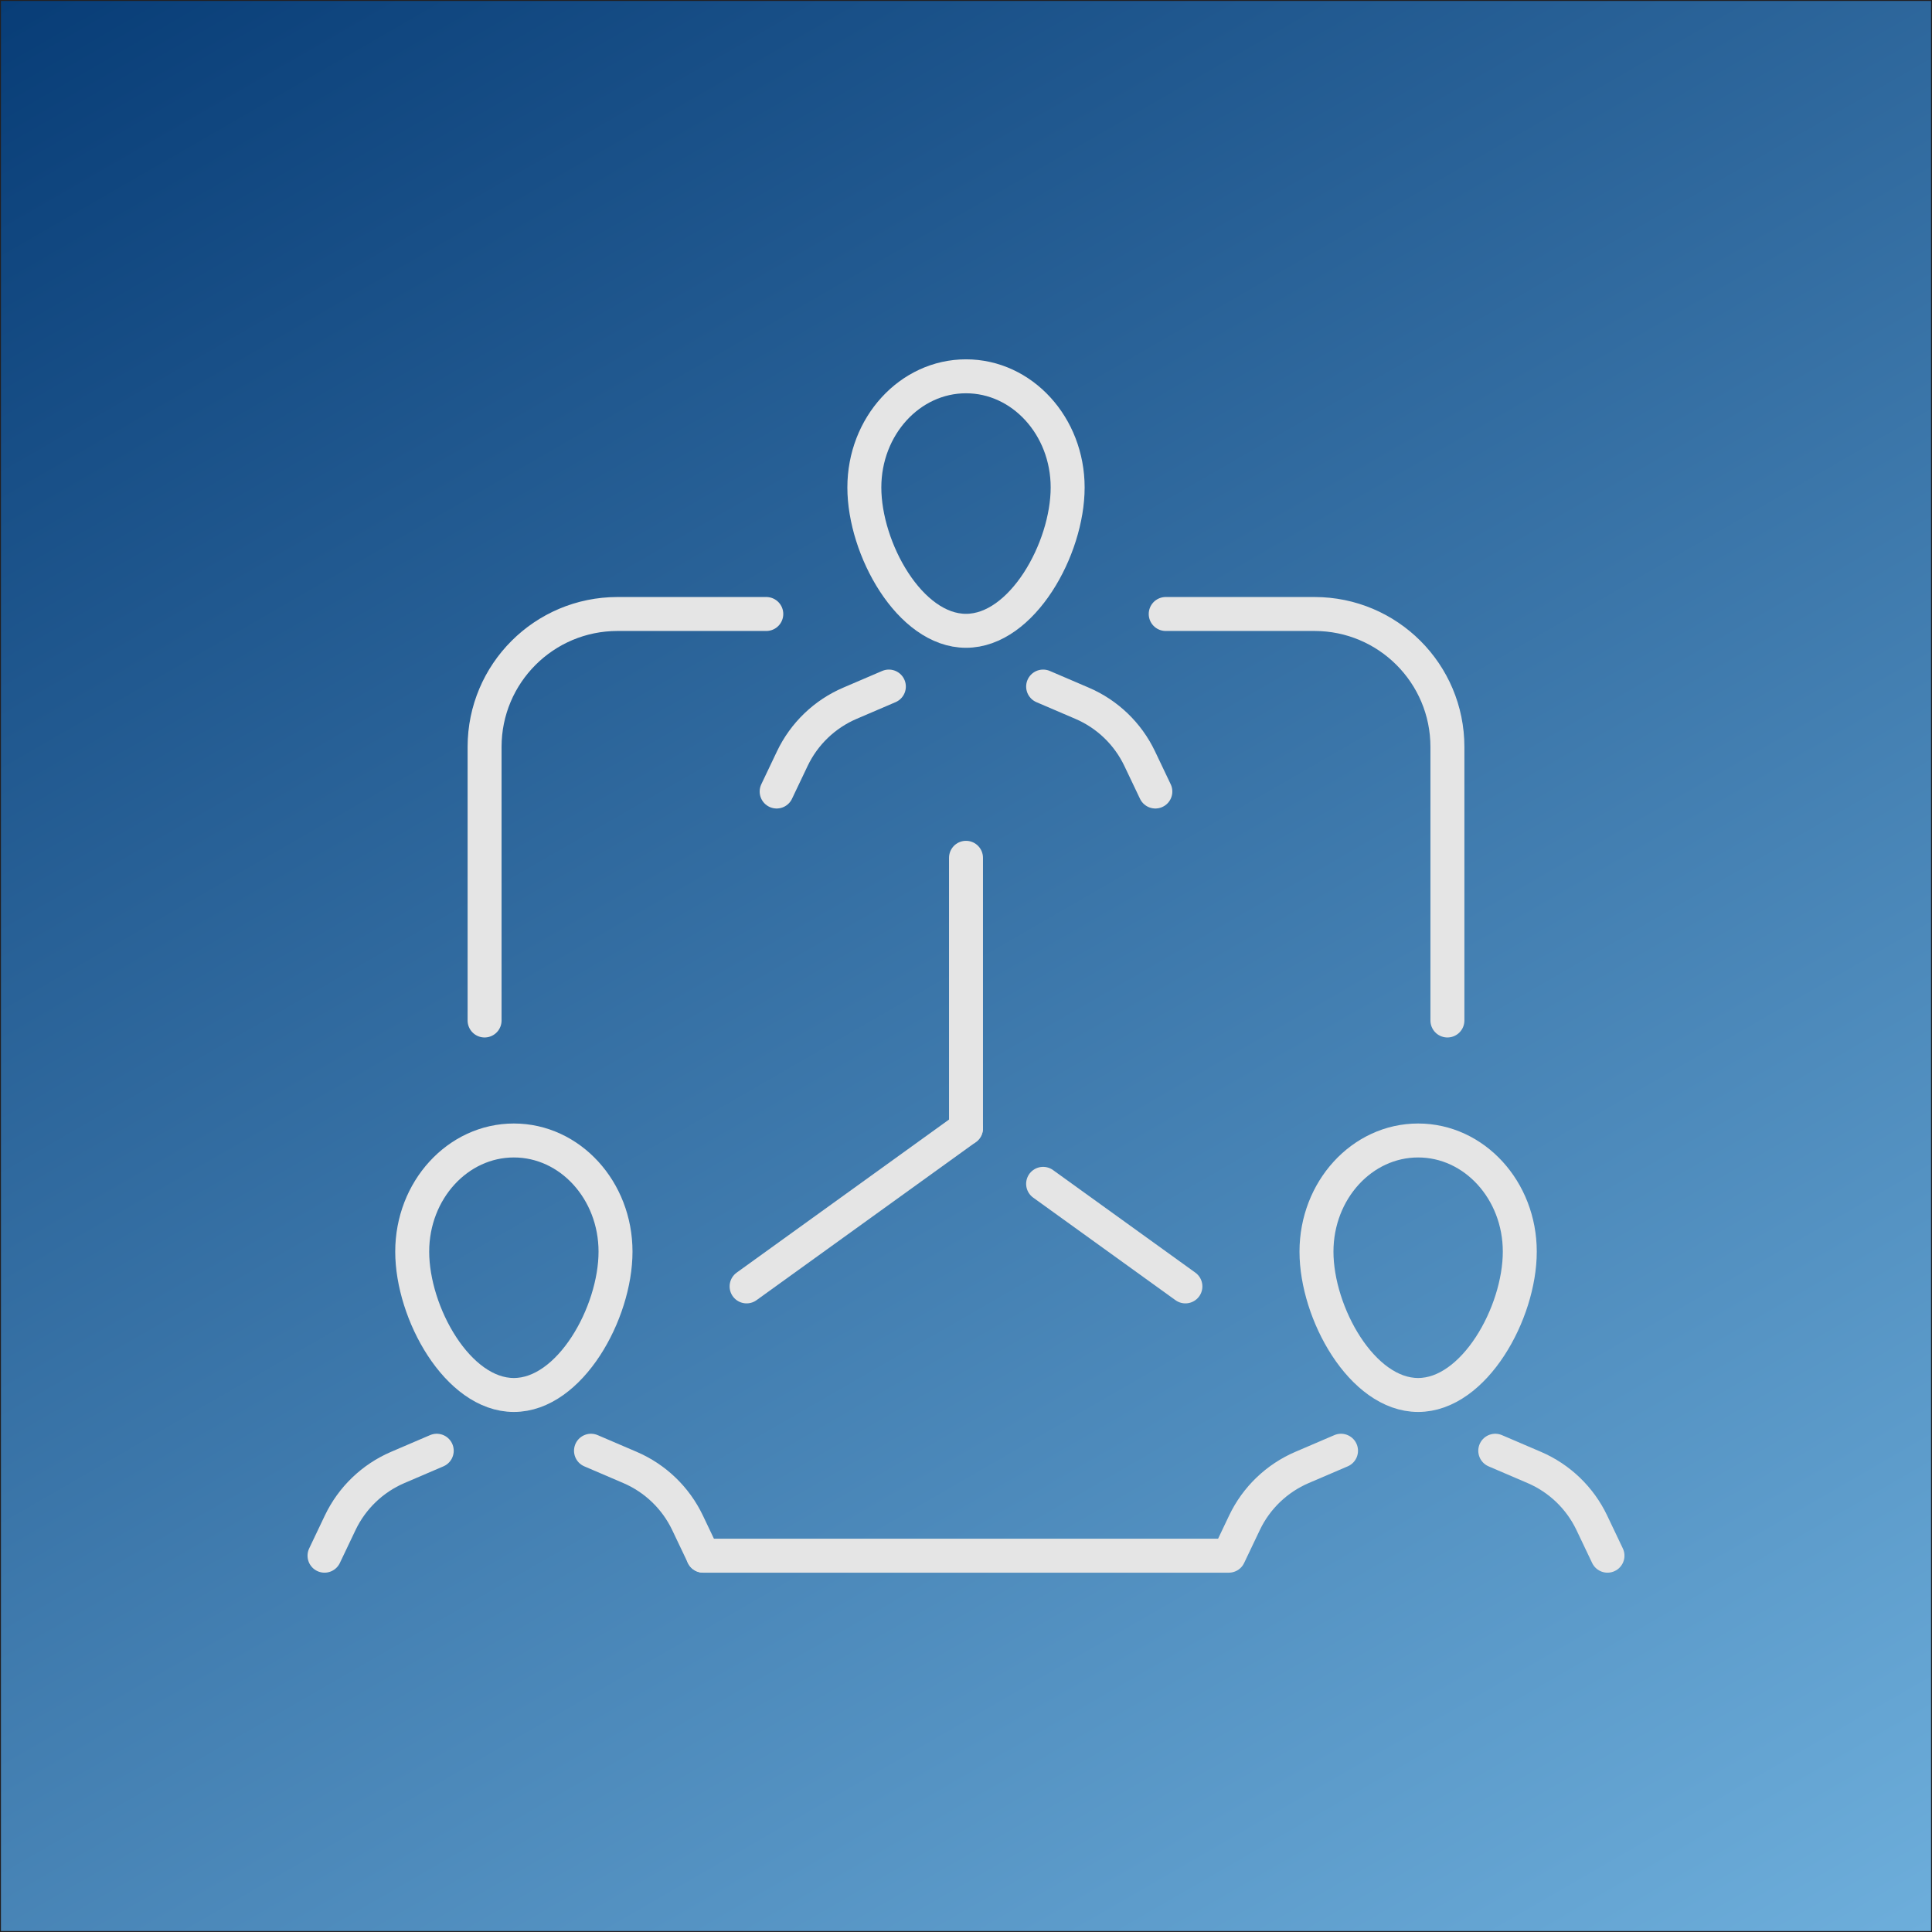
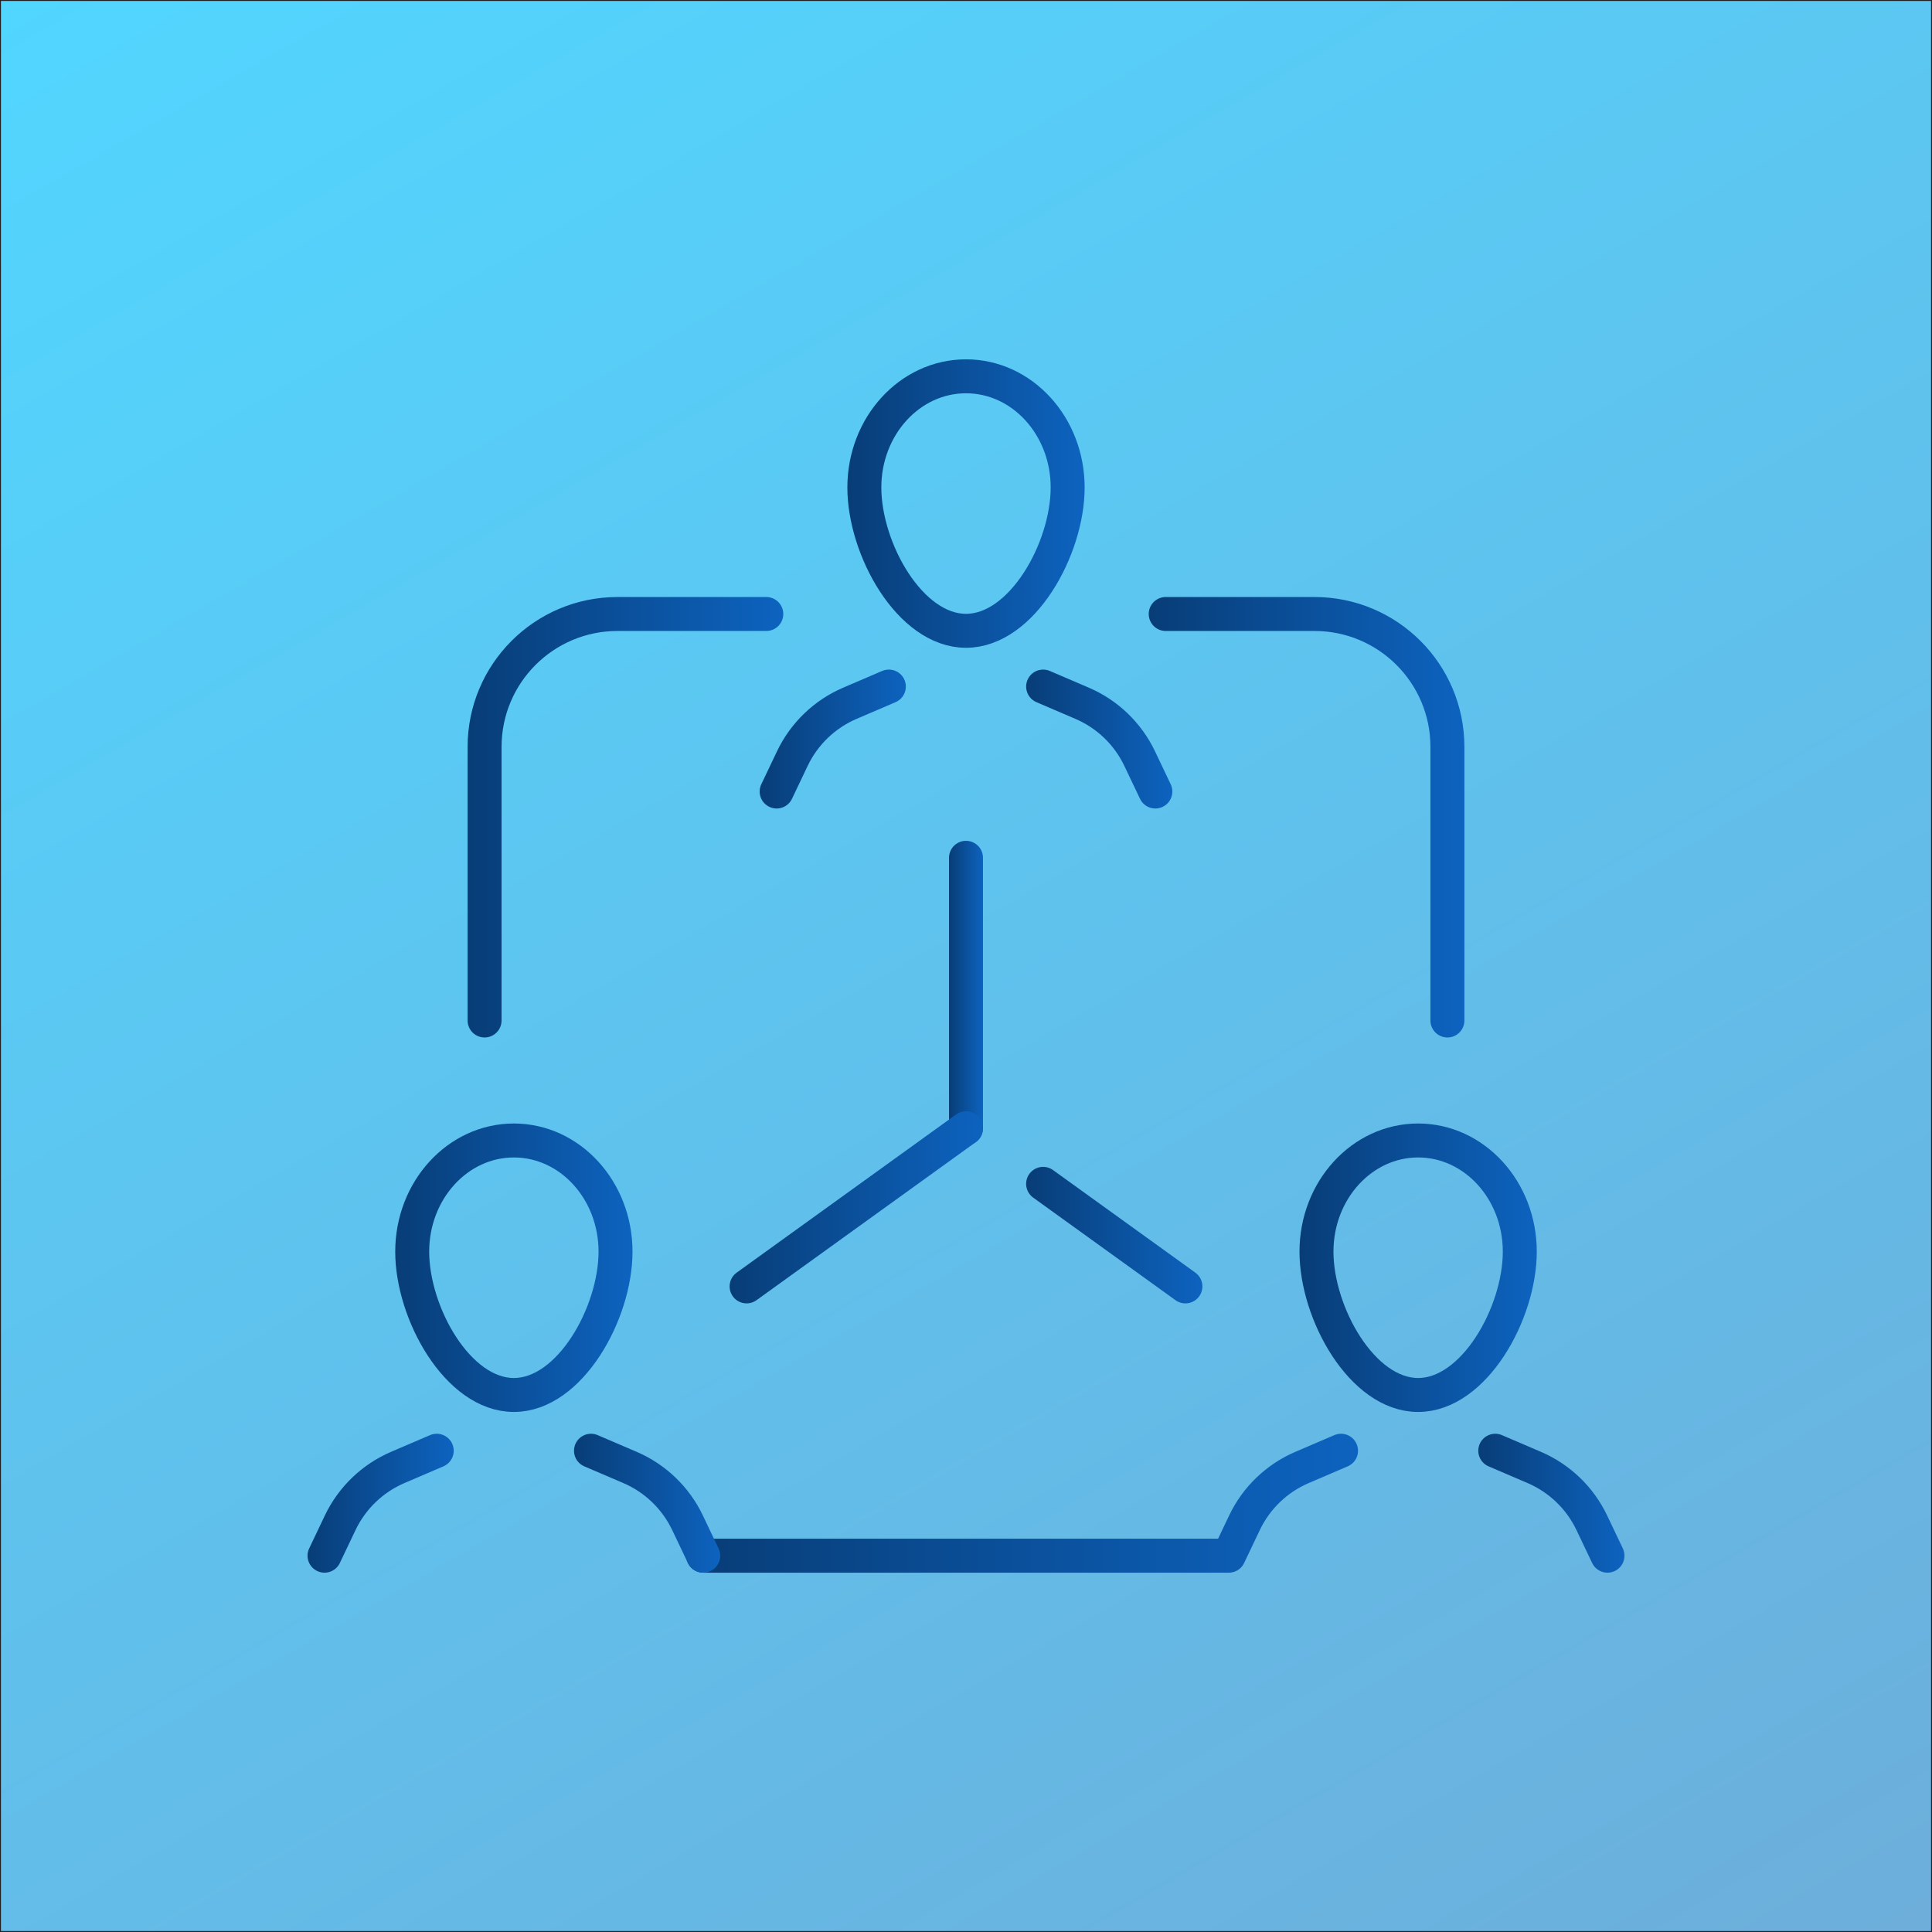
- <svg xmlns="http://www.w3.org/2000/svg" id="a" viewBox="0 0 1024 1024">
+ <svg xmlns="http://www.w3.org/2000/svg" xmlns:xlink="http://www.w3.org/1999/xlink" id="a" viewBox="0 0 1024 1024">
  <defs>
-     <style>.c{fill:none;stroke:#e5e5e5;stroke-linecap:round;stroke-linejoin:round;stroke-width:18px;}.d{fill:url(#b);stroke:#231f20;stroke-miterlimit:10;}</style>
+     <style>.q{stroke:url(#i);}.q,.r,.s,.t,.u,.v,.w,.x,.y,.z,.aa,.ab,.ac,.ad{fill:none;stroke-linecap:round;stroke-linejoin:round;stroke-width:18px;}.r{stroke:url(#p);}.s{stroke:url(#e);}.t{stroke:url(#c);}.u{stroke:url(#k);}.v{stroke:url(#g);}.w{stroke:url(#m);}.x{stroke:url(#h);}.y{stroke:url(#l);}.z{stroke:url(#o);}.aa{stroke:url(#n);}.ab{stroke:url(#f);}.ac{stroke:url(#d);}.ae{fill:url(#b);stroke:#231f20;stroke-miterlimit:10;}.ad{stroke:url(#j);}</style>
    <linearGradient id="b" x1="162.3" y1="1117.7" x2="861.7" y2="-93.7" gradientTransform="translate(0 1024) scale(1 -1)" gradientUnits="userSpaceOnUse">
-       <stop offset="0" stop-color="#083d77" />
+       <stop offset="0" stop-color="#51d6ff" />
      <stop offset="1" stop-color="#6daedb" />
    </linearGradient>
+     <linearGradient id="c" x1="449.12" y1="266.9" x2="574.88" y2="266.9" gradientUnits="userSpaceOnUse">
+       <stop offset="0" stop-color="#083d77" />
+       <stop offset="1" stop-color="#0d63bf" />
+     </linearGradient>
+     <linearGradient id="d" x1="543.87" y1="391.71" x2="621.36" y2="391.71" xlink:href="#c" />
+     <linearGradient id="e" x1="402.64" y1="391.71" x2="480.13" y2="391.71" xlink:href="#c" />
+     <linearGradient id="f" x1="688.76" y1="671.92" x2="814.52" y2="671.92" xlink:href="#c" />
+     <linearGradient id="g" x1="783.51" y1="796.73" x2="861" y2="796.73" xlink:href="#c" />
+     <linearGradient id="h" x1="363.72" y1="796.73" x2="719.77" y2="796.73" xlink:href="#c" />
+     <linearGradient id="i" x1="209.48" y1="671.92" x2="335.24" y2="671.92" xlink:href="#c" />
+     <linearGradient id="j" x1="163" y1="796.73" x2="240.49" y2="796.73" xlink:href="#c" />
+     <linearGradient id="k" x1="304.23" y1="796.73" x2="381.72" y2="796.73" xlink:href="#c" />
+     <linearGradient id="l" x1="608.85" y1="433.15" x2="776.16" y2="433.15" xlink:href="#c" />
+     <linearGradient id="m" x1="247.84" y1="433.15" x2="415.15" y2="433.15" xlink:href="#c" />
+     <linearGradient id="n" x1="503" y1="526.33" x2="521" y2="526.33" xlink:href="#c" />
+     <linearGradient id="o" x1="543.87" y1="654.64" x2="637.29" y2="654.64" xlink:href="#c" />
+     <linearGradient id="p" x1="386.71" y1="639.91" x2="521" y2="639.91" xlink:href="#c" />
  </defs>
-   <rect class="d" width="1024" height="1024" />
-   <path class="c" d="M565.88,258.37c0-32.54-24.12-58.92-53.88-58.92s-53.88,26.38-53.88,58.92,24.12,75.97,53.88,75.97,53.88-43.43,53.88-75.97Z" />
-   <path class="c" d="M612.36,419.52l-8.31-17.45c-6.27-13.15-17.11-23.58-30.5-29.32l-20.67-8.86" />
-   <path class="c" d="M411.64,419.52l8.31-17.45c6.27-13.15,17.11-23.58,30.5-29.32l20.67-8.86" />
-   <path class="c" d="M805.52,663.4c0-32.54-24.12-58.92-53.88-58.92s-53.88,26.38-53.88,58.92,24.12,75.97,53.88,75.97,53.88-43.43,53.88-75.97Z" />
-   <path class="c" d="M852,824.55l-8.31-17.45c-6.27-13.15-17.11-23.58-30.5-29.32l-20.67-8.86" />
-   <path class="c" d="M710.77,768.92l-20.67,8.86c-13.39,5.74-24.24,16.16-30.5,29.32l-8.31,17.45h-278.57" />
-   <path class="c" d="M218.48,663.4c0-32.54,24.12-58.92,53.88-58.92s53.88,26.38,53.88,58.92-24.12,75.97-53.88,75.97-53.88-43.43-53.88-75.97Z" />
-   <path class="c" d="M172,824.55l8.31-17.45c6.27-13.15,17.11-23.58,30.5-29.32l20.67-8.86" />
-   <path class="c" d="M372.72,824.55l-8.31-17.45c-6.27-13.15-17.11-23.58-30.5-29.32l-20.67-8.86" />
-   <path class="c" d="M617.85,325.43h78.86c38.91,0,70.45,31.54,70.45,70.45v145" />
-   <path class="c" d="M406.15,325.43h-78.86c-38.91,0-70.45,31.54-70.45,70.45v145" />
-   <line class="c" x1="512" y1="454.65" x2="512" y2="598" />
-   <line class="c" x1="628.29" y1="681.82" x2="552.87" y2="627.46" />
-   <line class="c" x1="395.71" y1="681.82" x2="512" y2="598" />
+   <rect class="ae" width="1024" height="1024" />
+   <path class="t" d="M565.88,258.37c0-32.54-24.12-58.92-53.88-58.92s-53.88,26.38-53.88,58.92,24.12,75.97,53.88,75.97,53.88-43.43,53.88-75.97Z" />
+   <path class="ac" d="M612.36,419.52l-8.31-17.45c-6.27-13.15-17.11-23.58-30.5-29.32l-20.67-8.86" />
+   <path class="s" d="M411.64,419.52l8.31-17.45c6.27-13.15,17.11-23.58,30.5-29.32l20.67-8.86" />
+   <path class="ab" d="M805.52,663.4c0-32.54-24.12-58.92-53.88-58.92s-53.88,26.38-53.88,58.92,24.12,75.97,53.88,75.97,53.88-43.43,53.88-75.97Z" />
+   <path class="v" d="M852,824.55l-8.31-17.45c-6.27-13.15-17.11-23.58-30.5-29.32l-20.67-8.86" />
+   <path class="x" d="M710.77,768.92l-20.67,8.86c-13.39,5.74-24.24,16.16-30.5,29.32l-8.31,17.45h-278.57" />
+   <path class="q" d="M218.48,663.4c0-32.54,24.12-58.92,53.88-58.92s53.88,26.38,53.88,58.92-24.12,75.97-53.88,75.97-53.88-43.43-53.88-75.97Z" />
+   <path class="ad" d="M172,824.55l8.31-17.45c6.27-13.15,17.11-23.58,30.5-29.32l20.67-8.86" />
+   <path class="u" d="M372.72,824.55l-8.31-17.45c-6.27-13.15-17.11-23.58-30.5-29.32l-20.67-8.86" />
+   <path class="y" d="M617.85,325.43h78.86c38.91,0,70.45,31.54,70.45,70.45v145" />
+   <path class="w" d="M406.15,325.43h-78.86c-38.91,0-70.45,31.54-70.45,70.45v145" />
+   <line class="aa" x1="512" y1="454.65" x2="512" y2="598" />
+   <line class="z" x1="628.29" y1="681.82" x2="552.87" y2="627.46" />
+   <line class="r" x1="395.71" y1="681.82" x2="512" y2="598" />
</svg>
